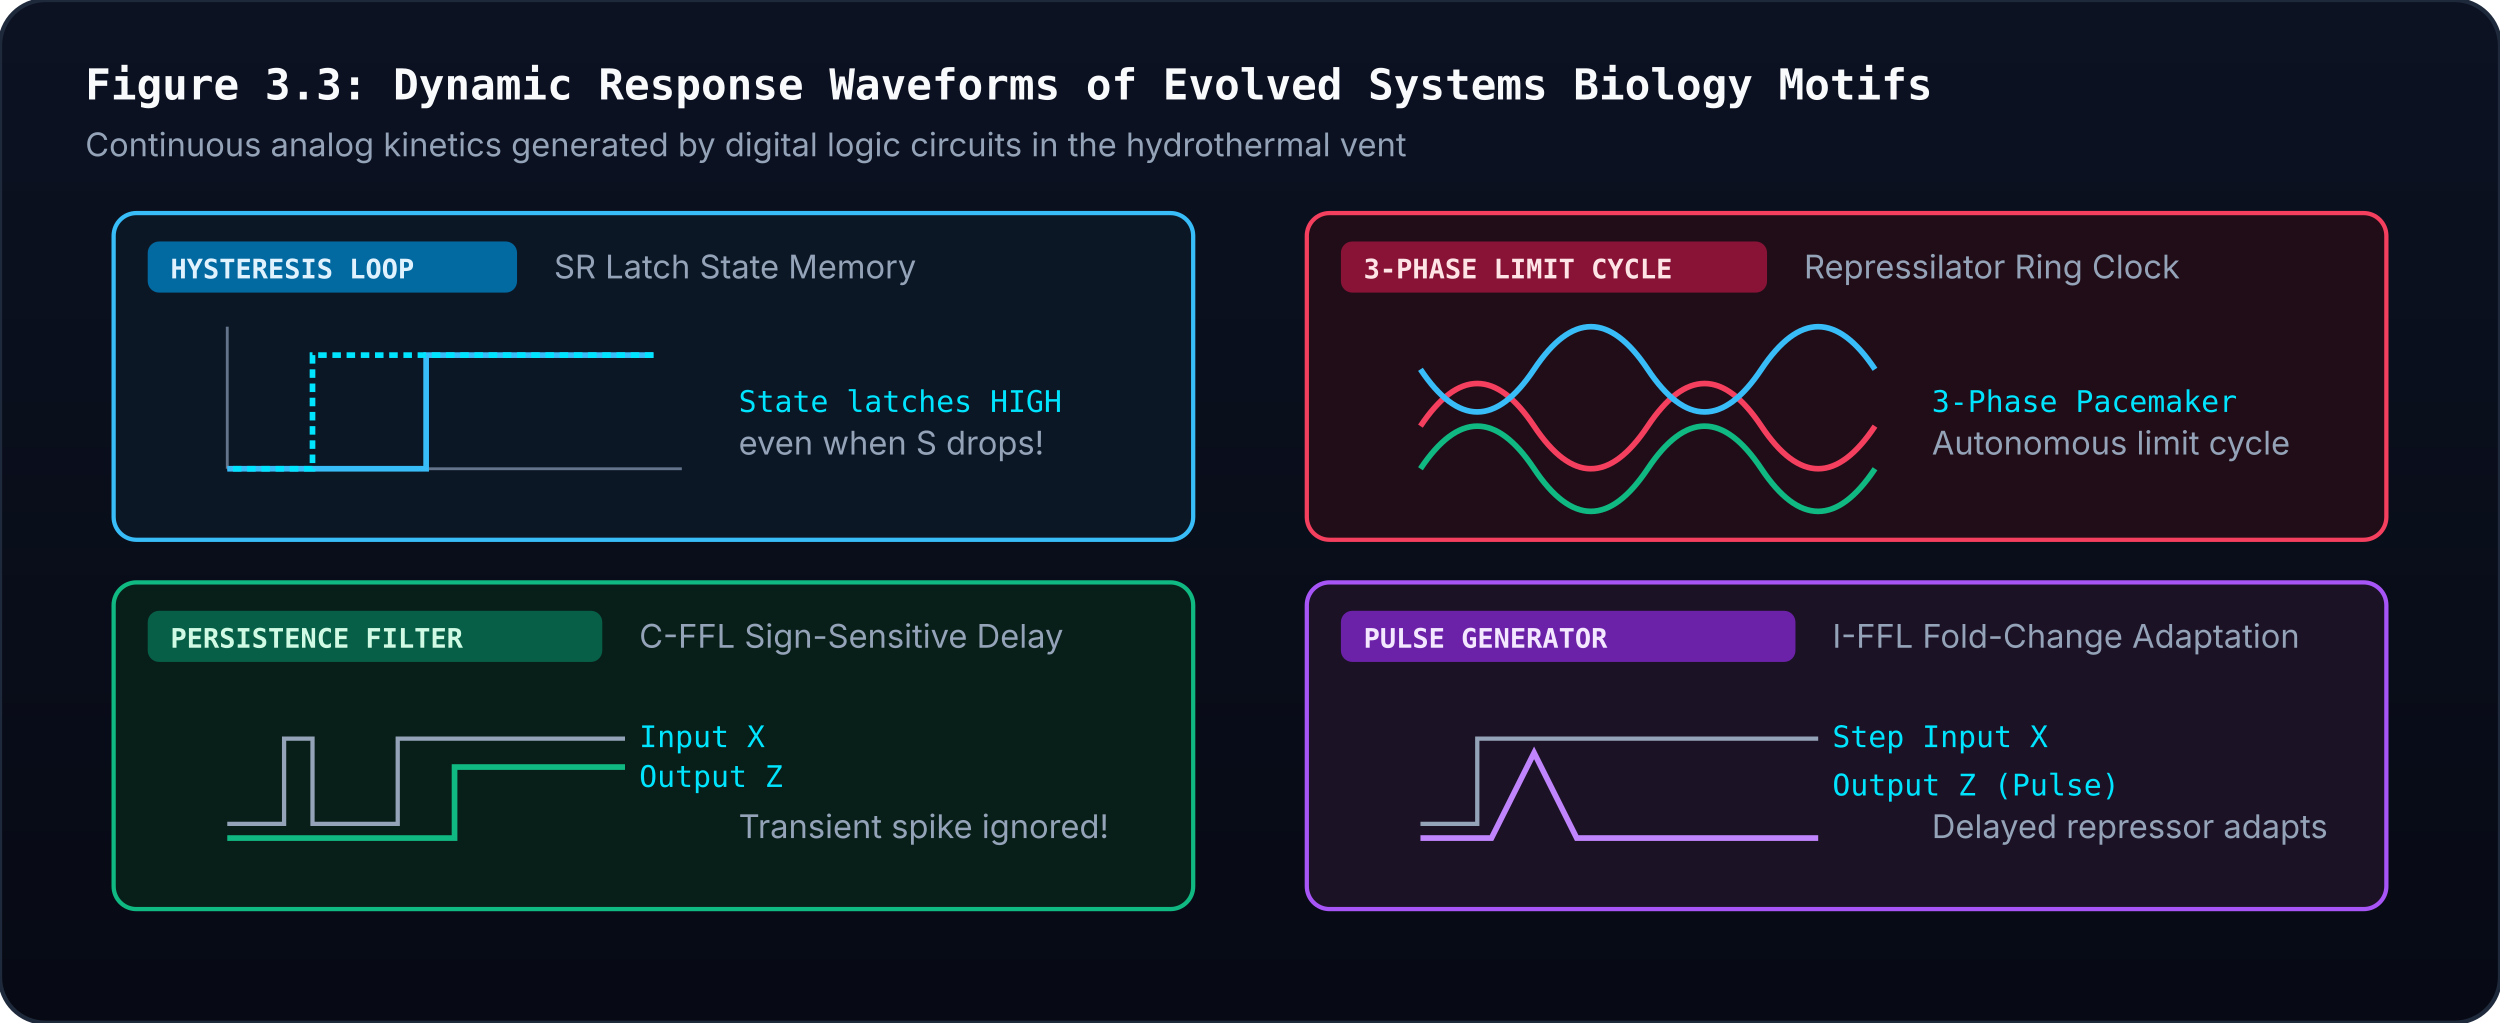
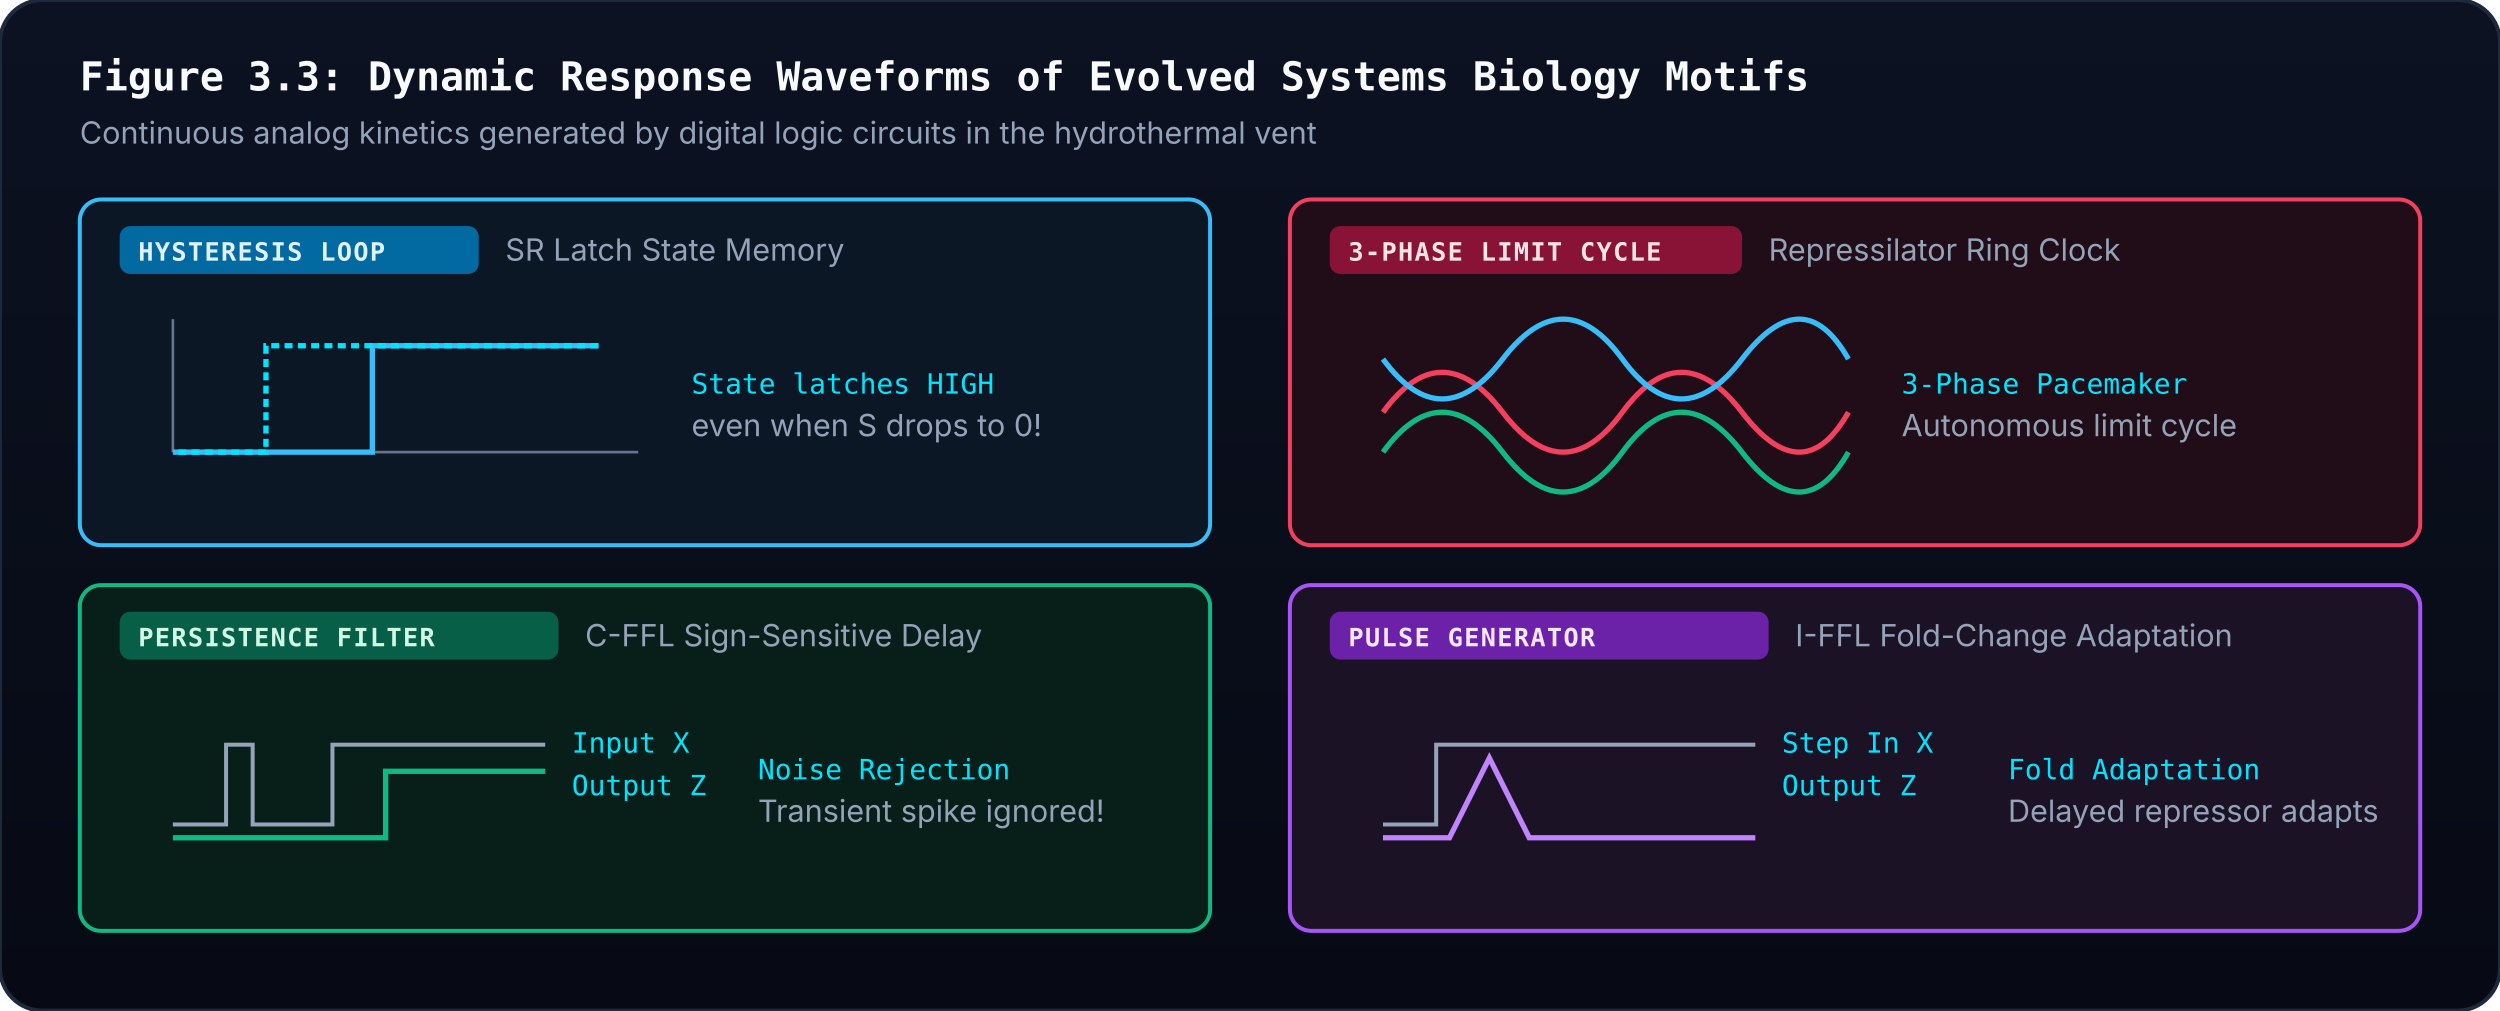
- <svg xmlns="http://www.w3.org/2000/svg" viewBox="0 0 880 360" width="880" height="360" class="w-full h-auto font-sans">
+ <svg xmlns="http://www.w3.org/2000/svg" viewBox="0 0 940 380" width="940" height="380" class="w-full h-auto font-sans">
  <defs>
    <linearGradient id="panelGrad" x1="0%" y1="0%" x2="0%" y2="100%">
      <stop offset="0%" stop-color="#0c1222" />
      <stop offset="100%" stop-color="#070a14" />
    </linearGradient>
    <linearGradient id="cardGrad" x1="0%" y1="0%" x2="0%" y2="100%">
      <stop offset="0%" stop-color="#131c31" />
      <stop offset="100%" stop-color="#0a0f1d" />
    </linearGradient>
    <linearGradient id="cyanGrad" x1="0%" y1="0%" x2="100%" y2="100%">
      <stop offset="0%" stop-color="#00e5ff" />
      <stop offset="100%" stop-color="#0284c7" />
    </linearGradient>
    <linearGradient id="emeraldGrad" x1="0%" y1="0%" x2="100%" y2="100%">
      <stop offset="0%" stop-color="#10b981" />
      <stop offset="100%" stop-color="#047857" />
    </linearGradient>
    <linearGradient id="roseGrad" x1="0%" y1="0%" x2="100%" y2="100%">
      <stop offset="0%" stop-color="#f43f5e" />
      <stop offset="100%" stop-color="#be123c" />
    </linearGradient>
    <linearGradient id="amberGrad" x1="0%" y1="0%" x2="100%" y2="100%">
      <stop offset="0%" stop-color="#f59e0b" />
      <stop offset="100%" stop-color="#b45309" />
    </linearGradient>
    <linearGradient id="purpleGrad" x1="0%" y1="0%" x2="100%" y2="100%">
      <stop offset="0%" stop-color="#a855f7" />
      <stop offset="100%" stop-color="#6b21a8" />
    </linearGradient>
    <marker id="arrow-cyan" viewBox="0 0 10 10" refX="6" refY="5" markerWidth="6" markerHeight="6" orient="auto-start-reverse">
      <path d="M 0 1 L 10 5 L 0 9 z" fill="#00e5ff" />
    </marker>
    <marker id="arrow-emerald" viewBox="0 0 10 10" refX="6" refY="5" markerWidth="6" markerHeight="6" orient="auto-start-reverse">
      <path d="M 0 1 L 10 5 L 0 9 z" fill="#10b981" />
    </marker>
    <marker id="arrow-rose" viewBox="0 0 10 10" refX="6" refY="5" markerWidth="6" markerHeight="6" orient="auto-start-reverse">
      <path d="M 0 1 L 10 5 L 0 9 z" fill="#f43f5e" />
    </marker>
    <marker id="arrow-amber" viewBox="0 0 10 10" refX="6" refY="5" markerWidth="6" markerHeight="6" orient="auto-start-reverse">
      <path d="M 0 1 L 10 5 L 0 9 z" fill="#f59e0b" />
    </marker>
    <marker id="arrow-purple" viewBox="0 0 10 10" refX="6" refY="5" markerWidth="6" markerHeight="6" orient="auto-start-reverse">
      <path d="M 0 1 L 10 5 L 0 9 z" fill="#a855f7" />
    </marker>
    <marker id="arrow-slate" viewBox="0 0 10 10" refX="6" refY="5" markerWidth="6" markerHeight="6" orient="auto-start-reverse">
      <path d="M 0 1 L 10 5 L 0 9 z" fill="#64748b" />
    </marker>
    <filter id="glow-cyan" x="-20%" y="-20%" width="140%" height="140%">
      <feGaussianBlur stdDeviation="3" result="blur" />
      <feComposite in="SourceGraphic" in2="blur" operator="over" />
    </filter>
    <filter id="glow-emerald" x="-20%" y="-20%" width="140%" height="140%">
      <feGaussianBlur stdDeviation="3" result="blur" />
      <feComposite in="SourceGraphic" in2="blur" operator="over" />
    </filter>
  </defs>
  <style>
-     .title { font-family: 'Cascadia Code', Consolas, monospace; font-size: 15px; font-weight: bold; fill: #f8fafc; }
-     .subtitle { font-family: 'Inter', system-ui, sans-serif; font-size: 11.5px; fill: #94a3b8; }
-     .label { font-family: 'Inter', system-ui, sans-serif; font-size: 11px; fill: #cbd5e1; }
-     .label-bold { font-family: 'Inter', system-ui, sans-serif; font-size: 11.5px; font-weight: bold; fill: #f8fafc; }
-     .code { font-family: 'Cascadia Code', Consolas, monospace; font-size: 10.5px; fill: #00e5ff; }
-     .badge { font-family: 'Cascadia Code', Consolas, monospace; font-size: 9.5px; font-weight: bold; }
+     .title { font-family: ui-monospace, 'Cascadia Code', Consolas, 'SF Mono', monospace; font-size: 15px; font-weight: bold; fill: #f8fafc; }
+     .subtitle { font-family: system-ui, -apple-system, 'Inter', sans-serif; font-size: 11.5px; fill: #94a3b8; }
+     .label { font-family: system-ui, -apple-system, 'Inter', sans-serif; font-size: 11px; fill: #cbd5e1; }
+     .label-bold { font-family: system-ui, -apple-system, 'Inter', sans-serif; font-size: 11.5px; font-weight: bold; fill: #f8fafc; }
+     .code { font-family: ui-monospace, 'Cascadia Code', Consolas, 'SF Mono', monospace; font-size: 10.5px; fill: #00e5ff; }
+     .badge { font-family: ui-monospace, 'Cascadia Code', Consolas, 'SF Mono', monospace; font-size: 9.5px; font-weight: bold; letter-spacing: 0.5px; }
  </style>
-   <rect width="880" height="360" rx="16" fill="url(#panelGrad)" stroke="#1e293b" stroke-width="1.5" />
-   <g transform="translate(30, 35)">
+   <rect width="940" height="380" rx="16" fill="url(#panelGrad)" stroke="#1e293b" stroke-width="1.5" />
+   <g transform="translate(30, 34)">
    <text class="title">Figure 3.3: Dynamic Response Waveforms of Evolved Systems Biology Motifs</text>
    <text y="20" class="subtitle">Continuous analog kinetics generated by digital logic circuits in the hydrothermal vent</text>
  </g>
-   <g transform="translate(40, 75)">
-     <rect width="380" height="115" rx="8" fill="#0c1726" stroke="#38bdf8" stroke-width="1.5" />
-     <rect x="12" y="10" width="130" height="18" rx="4" fill="#0369a1" />
-     <text x="20" y="23" class="badge" fill="#e0f2fe">HYSTERESIS LOOP</text>
-     <text x="155" y="23" class="subtitle" font-size="10">SR Latch State Memory</text>
-     <g transform="translate(40, 40)">
-       <line x1="0" y1="50" x2="160" y2="50" stroke="#64748b" stroke-width="1" />
+   <g transform="translate(30, 75)">
+     <rect width="425" height="130" rx="8" fill="#0c1726" stroke="#38bdf8" stroke-width="1.5" />
+     <rect x="15" y="10" width="135" height="18" rx="4" fill="#0369a1" />
+     <text x="22" y="23" class="badge" fill="#e0f2fe">HYSTERESIS LOOP</text>
+     <text x="160" y="23" class="subtitle" font-size="10">SR Latch State Memory</text>
+     <g transform="translate(35, 45)">
+       <line x1="0" y1="50" x2="175" y2="50" stroke="#64748b" stroke-width="1" />
      <line x1="0" y1="0" x2="0" y2="50" stroke="#64748b" stroke-width="1" />
-       <path d="M 0 50 L 70 50 L 70 10 L 150 10" stroke="#38bdf8" stroke-width="2" fill="none" />
-       <path d="M 150 10 L 30 10 L 30 50 L 0 50" stroke="#00e5ff" stroke-width="2" stroke-dasharray="3 2" fill="none" />
-       <text x="180" y="30" class="code" font-size="9.5" fill="#38bdf8">State latches HIGH</text>
-       <text x="180" y="45" class="subtitle" font-size="9">even when S drops!</text>
+       <path d="M 0 50 L 75 50 L 75 10 L 160 10" stroke="#38bdf8" stroke-width="2" fill="none" />
+       <path d="M 160 10 L 35 10 L 35 50 L 0 50" stroke="#00e5ff" stroke-width="2" stroke-dasharray="3 2" fill="none" />
+       <text x="195" y="28" class="code" font-size="10" fill="#38bdf8">State latches HIGH</text>
+       <text x="195" y="44" class="subtitle" font-size="9.5">even when S drops to 0!</text>
    </g>
  </g>
-   <g transform="translate(460, 75)">
-     <rect width="380" height="115" rx="8" fill="#200d17" stroke="#f43f5e" stroke-width="1.5" />
-     <rect x="12" y="10" width="150" height="18" rx="4" fill="#881337" />
-     <text x="20" y="23" class="badge" fill="#ffe4e6">3-PHASE LIMIT CYCLE</text>
-     <text x="175" y="23" class="subtitle" font-size="10">Repressilator Ring Clock</text>
-     <g transform="translate(40, 40)">
-       <path d="M 0 35 Q 20 5 40 35 T 80 35 T 120 35 T 160 35" stroke="#f43f5e" stroke-width="2" fill="none" />
-       <path d="M 0 15 Q 20 45 40 15 T 80 15 T 120 15 T 160 15" stroke="#38bdf8" stroke-width="2" fill="none" />
-       <path d="M 0 50 Q 20 20 40 50 T 80 50 T 120 50 T 160 50" stroke="#10b981" stroke-width="2" fill="none" />
-       <text x="180" y="30" class="code" font-size="9.5" fill="#f43f5e">3-Phase Pacemaker</text>
-       <text x="180" y="45" class="subtitle" font-size="9">Autonomous limit cycle</text>
+   <g transform="translate(485, 75)">
+     <rect width="425" height="130" rx="8" fill="#200d17" stroke="#f43f5e" stroke-width="1.5" />
+     <rect x="15" y="10" width="155" height="18" rx="4" fill="#881337" />
+     <text x="22" y="23" class="badge" fill="#ffe4e6">3-PHASE LIMIT CYCLE</text>
+     <text x="180" y="23" class="subtitle" font-size="10">Repressilator Ring Clock</text>
+     <g transform="translate(35, 45)">
+       <path d="M 0 35 Q 22 5 45 35 T 90 35 T 135 35 T 175 35" stroke="#f43f5e" stroke-width="2" fill="none" />
+       <path d="M 0 15 Q 22 45 45 15 T 90 15 T 135 15 T 175 15" stroke="#38bdf8" stroke-width="2" fill="none" />
+       <path d="M 0 50 Q 22 20 45 50 T 90 50 T 135 50 T 175 50" stroke="#10b981" stroke-width="2" fill="none" />
+       <text x="195" y="28" class="code" font-size="10" fill="#f43f5e">3-Phase Pacemaker</text>
+       <text x="195" y="44" class="subtitle" font-size="9.5">Autonomous limit cycle</text>
    </g>
  </g>
-   <g transform="translate(40, 205)">
-     <rect width="380" height="115" rx="8" fill="#081e19" stroke="#10b981" stroke-width="1.5" />
-     <rect x="12" y="10" width="160" height="18" rx="4" fill="#065f46" />
-     <text x="20" y="23" class="badge" fill="#d1fae5">PERSISTENCE FILTER</text>
-     <text x="185" y="23" class="subtitle" font-size="10">C-FFL Sign-Sensitive Delay</text>
-     <g transform="translate(40, 40)">
+   <g transform="translate(30, 220)">
+     <rect width="425" height="130" rx="8" fill="#081e19" stroke="#10b981" stroke-width="1.5" />
+     <rect x="15" y="10" width="165" height="18" rx="4" fill="#065f46" />
+     <text x="22" y="23" class="badge" fill="#d1fae5">PERSISTENCE FILTER</text>
+     <text x="190" y="23" class="subtitle" font-size="10">C-FFL Sign-Sensitive Delay</text>
+     <g transform="translate(35, 45)">
      <path d="M 0 45 L 20 45 L 20 15 L 30 15 L 30 45 L 60 45 L 60 15 L 140 15" stroke="#94a3b8" stroke-width="1.5" fill="none" />
-       <text x="145" y="18" class="code" font-size="9" fill="#94a3b8">Input X</text>
+       <text x="150" y="18" class="code" font-size="9.5" fill="#94a3b8">Input X</text>
      <path d="M 0 50 L 80 50 L 80 25 L 140 25" stroke="#10b981" stroke-width="2" fill="none" />
-       <text x="145" y="32" class="code" font-size="9" fill="#10b981">Output Z</text>
-       <text x="180" y="50" class="subtitle" font-size="9">Transient spike ignored!</text>
+       <text x="150" y="34" class="code" font-size="9.5" fill="#10b981">Output Z</text>
+       <text x="220" y="28" class="code" font-size="10" fill="#10b981">Noise Rejection</text>
+       <text x="220" y="44" class="subtitle" font-size="9.5">Transient spike ignored!</text>
    </g>
  </g>
-   <g transform="translate(460, 205)">
-     <rect width="380" height="115" rx="8" fill="#1b1226" stroke="#a855f7" stroke-width="1.5" />
-     <rect x="12" y="10" width="160" height="18" rx="4" fill="#6b21a8" />
-     <text x="20" y="23" class="badge" fill="#f3e8ff">PULSE GENERATOR</text>
-     <text x="185" y="23" class="subtitle" font-size="10">I-FFL Fold-Change Adaptation</text>
-     <g transform="translate(40, 40)">
+   <g transform="translate(485, 220)">
+     <rect width="425" height="130" rx="8" fill="#1b1226" stroke="#a855f7" stroke-width="1.5" />
+     <rect x="15" y="10" width="165" height="18" rx="4" fill="#6b21a8" />
+     <text x="22" y="23" class="badge" fill="#f3e8ff">PULSE GENERATOR</text>
+     <text x="190" y="23" class="subtitle" font-size="10">I-FFL Fold-Change Adaptation</text>
+     <g transform="translate(35, 45)">
      <path d="M 0 45 L 20 45 L 20 15 L 140 15" stroke="#94a3b8" stroke-width="1.5" fill="none" />
-       <text x="145" y="18" class="code" font-size="9" fill="#94a3b8">Step Input X</text>
+       <text x="150" y="18" class="code" font-size="9.5" fill="#94a3b8">Step In X</text>
      <path d="M 0 50 L 25 50 L 40 20 L 55 50 L 140 50" stroke="#c084fc" stroke-width="2" fill="none" />
-       <text x="145" y="35" class="code" font-size="9" fill="#c084fc">Output Z (Pulse)</text>
-       <text x="180" y="50" class="subtitle" font-size="9">Delayed repressor adapts</text>
+       <text x="150" y="34" class="code" font-size="9.5" fill="#c084fc">Output Z</text>
+       <text x="235" y="28" class="code" font-size="10" fill="#c084fc">Fold Adaptation</text>
+       <text x="235" y="44" class="subtitle" font-size="9.5">Delayed repressor adapts</text>
    </g>
  </g>
</svg>
